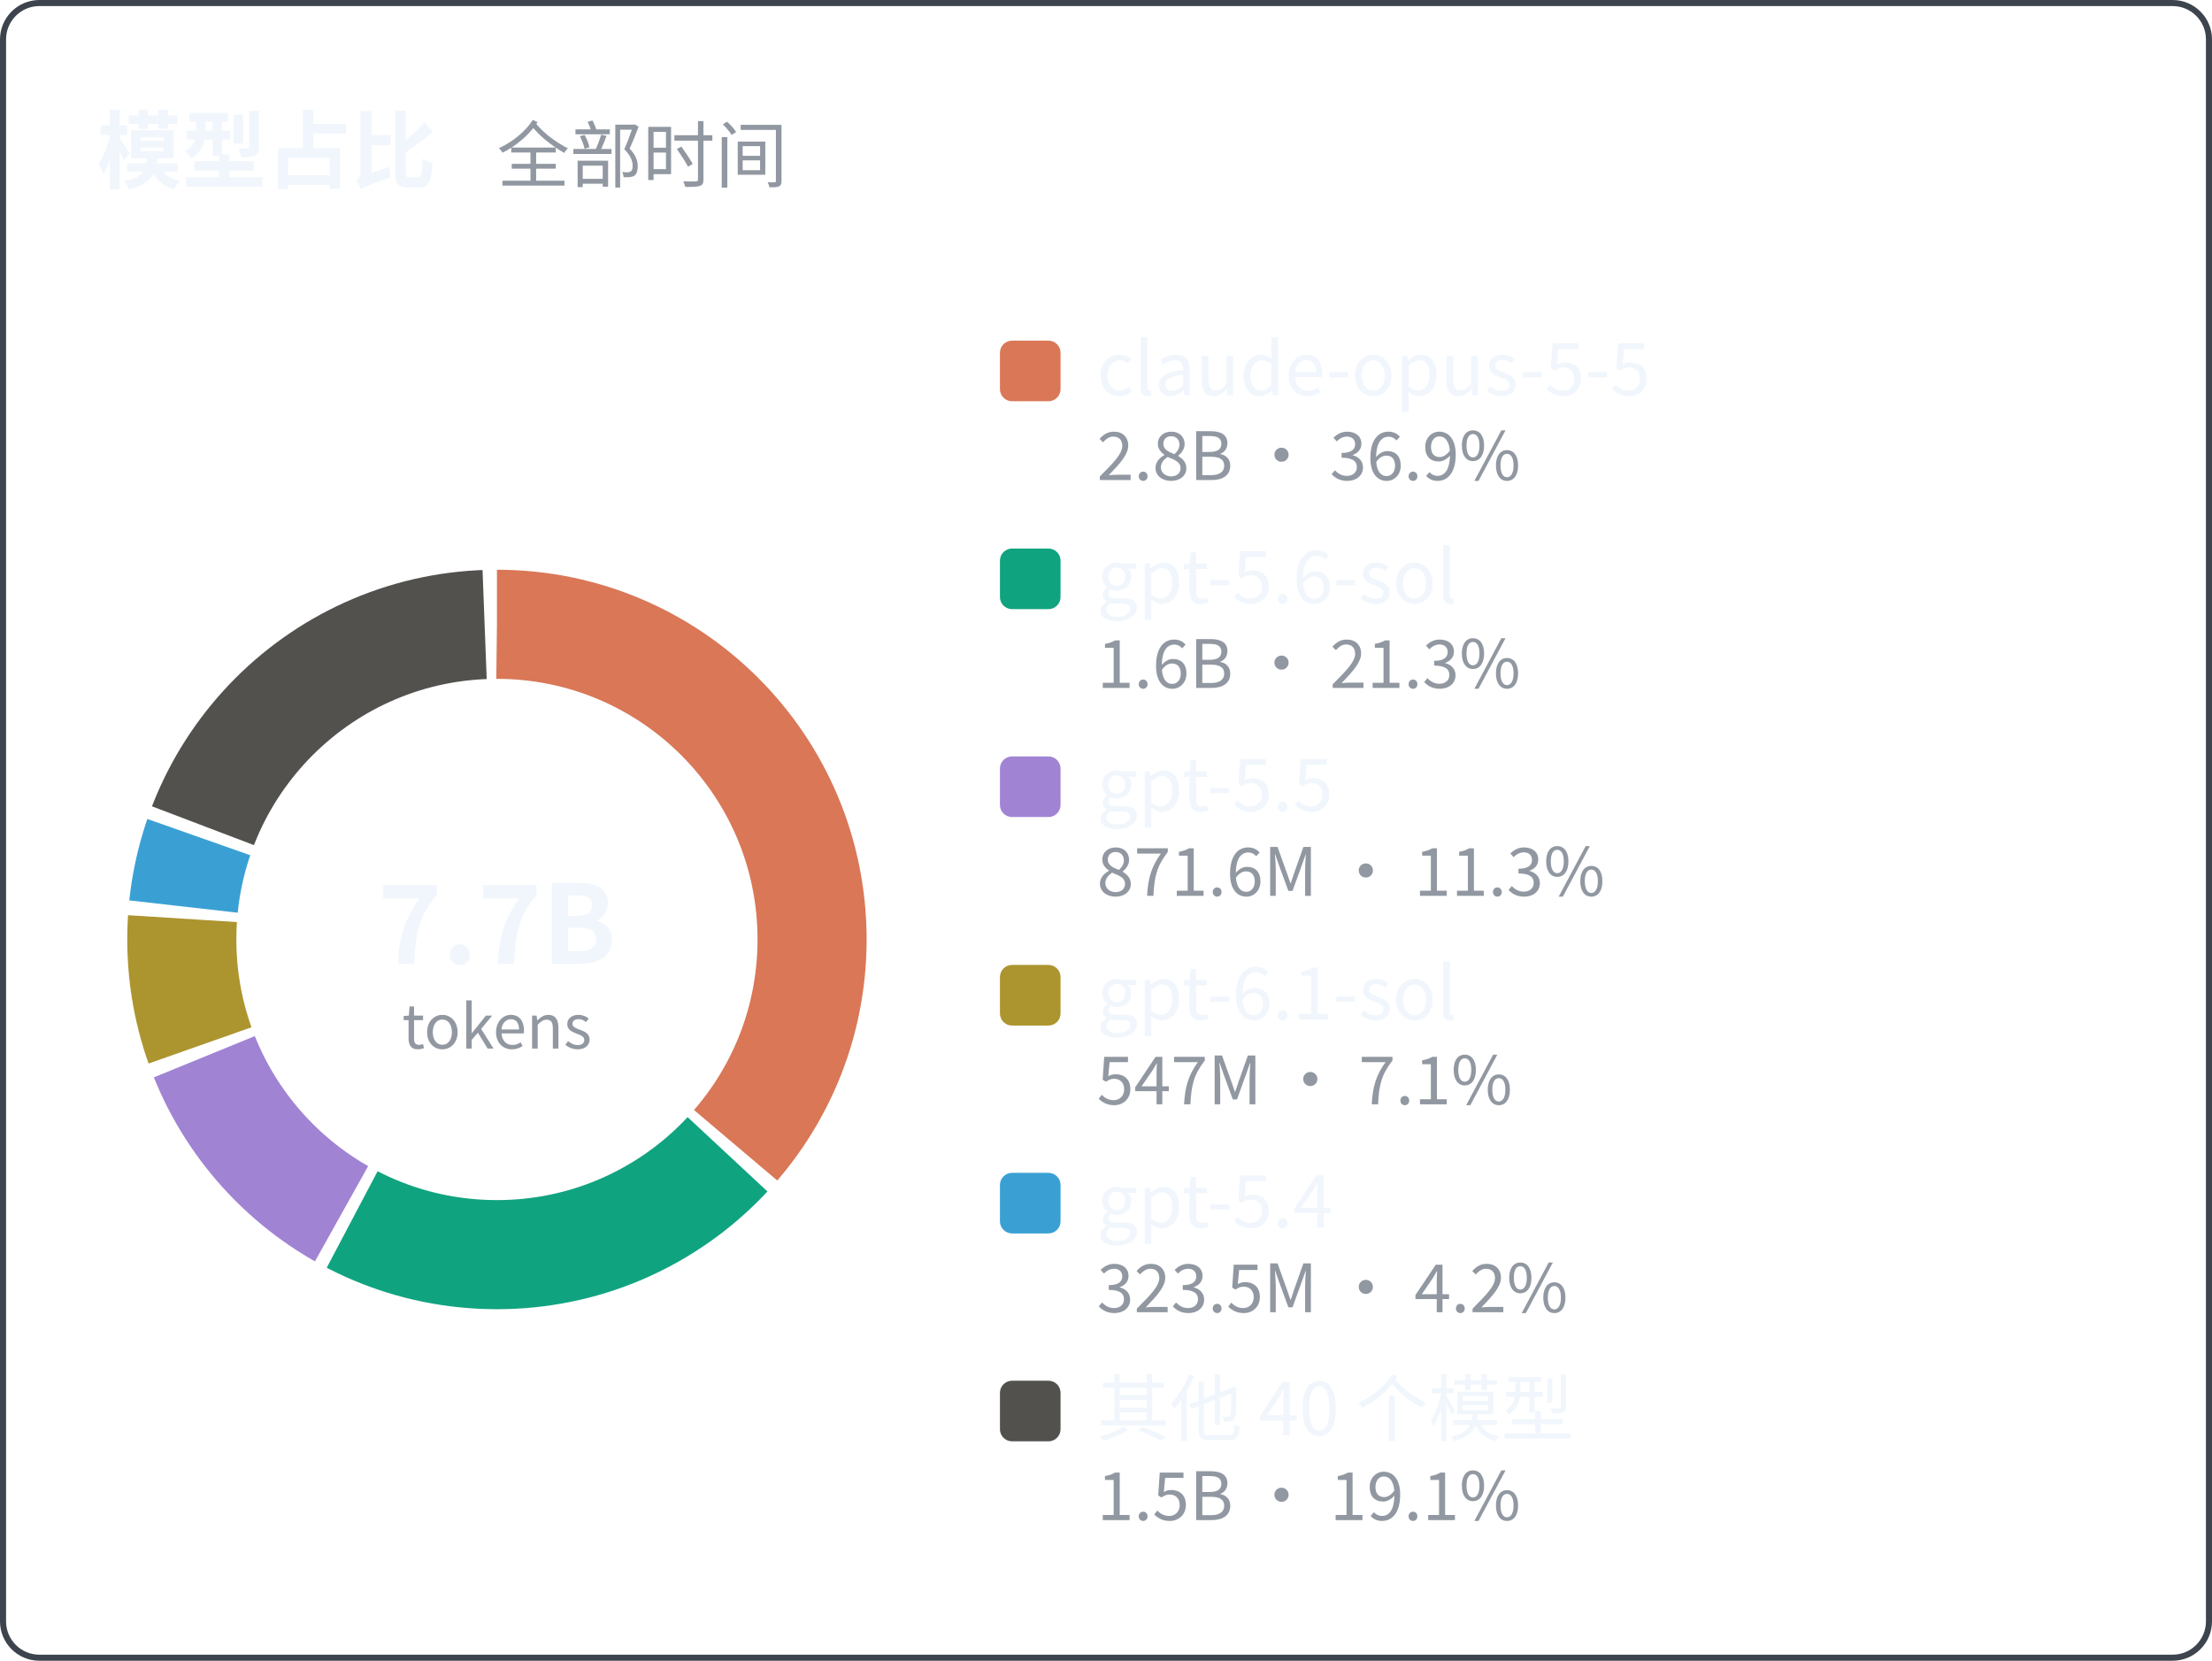
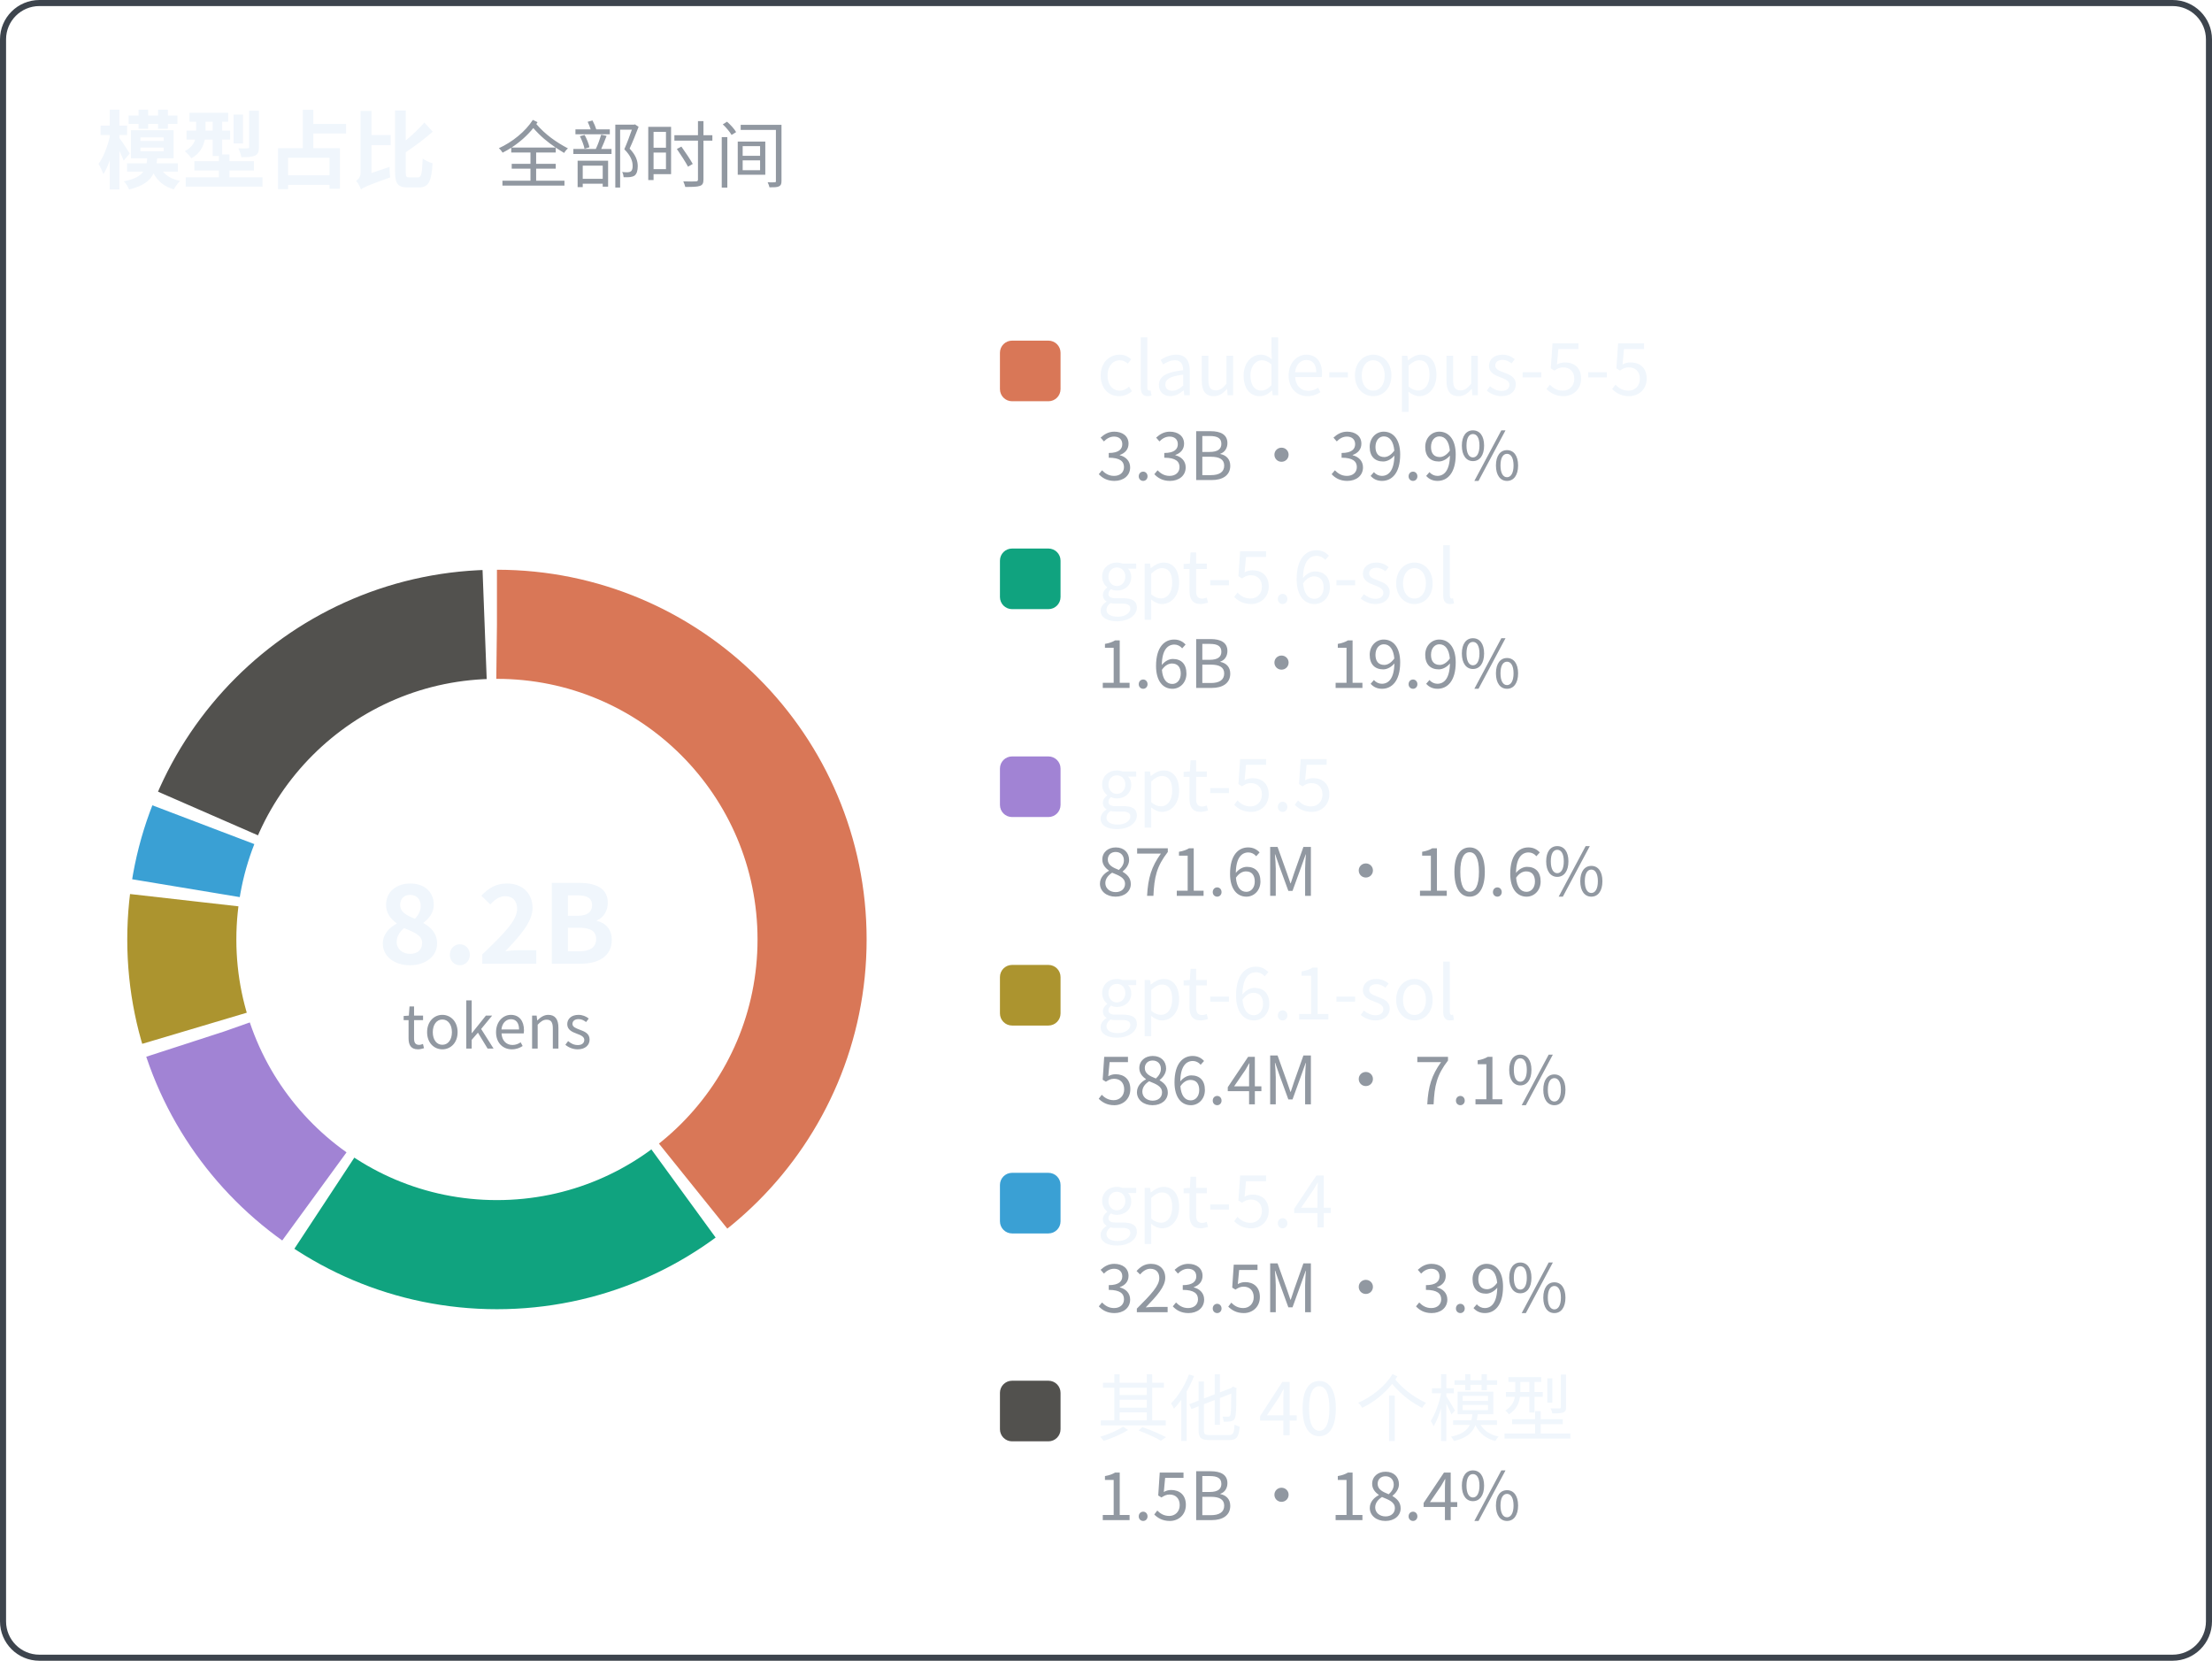
<svg xmlns="http://www.w3.org/2000/svg" width="365" height="274" viewBox="0 0 365 274" font-family="system-ui, -apple-system, 'Segoe UI', 'PingFang SC', 'Microsoft YaHei', 'Noto Sans CJK SC', sans-serif">
  <rect x="0.5" y="0.5" width="364" height="273" rx="6" fill="none" stroke="#3d444d" />
  <text x="16" y="30" font-size="14" font-weight="600" fill="#f0f6fc">模型占比<tspan dx="10" font-size="12" font-weight="400" fill="#9198a1">全部时间</tspan>
  </text>
-   <circle cx="82" cy="155" r="52" fill="none" stroke="#d97757" stroke-width="18" stroke-dasharray="118.69 326.73" stroke-dashoffset="-0.00" transform="rotate(-90 82 155)" />
-   <circle cx="82" cy="155" r="52" fill="none" stroke="#10a37f" stroke-width="18" stroke-dasharray="67.51 326.73" stroke-dashoffset="-120.69" transform="rotate(-90 82 155)" />
-   <circle cx="82" cy="155" r="52" fill="none" stroke="#a183d4" stroke-width="18" stroke-dasharray="35.06 326.73" stroke-dashoffset="-190.19" transform="rotate(-90 82 155)" />
-   <circle cx="82" cy="155" r="52" fill="none" stroke="#ac942f" stroke-width="18" stroke-dasharray="21.26 326.73" stroke-dashoffset="-227.25" transform="rotate(-90 82 155)" />
-   <circle cx="82" cy="155" r="52" fill="none" stroke="#3aa0d4" stroke-width="18" stroke-dasharray="11.76 326.73" stroke-dashoffset="-250.51" transform="rotate(-90 82 155)" />
-   <circle cx="82" cy="155" r="52" fill="none" stroke="#52514e" stroke-width="18" stroke-dasharray="60.46 326.73" stroke-dashoffset="-264.27" transform="rotate(-90 82 155)" />
-   <text x="82" y="159" font-size="18" font-weight="600" text-anchor="middle" fill="#f0f6fc">7.7B</text>
+   <circle cx="82" cy="155" r="52" fill="none" stroke="#d97757" stroke-width="18" stroke-dasharray="128.43 326.73" stroke-dashoffset="-0.00" transform="rotate(-90 82 155)" />
+   <circle cx="82" cy="155" r="52" fill="none" stroke="#10a37f" stroke-width="18" stroke-dasharray="63.09 326.73" stroke-dashoffset="-130.43" transform="rotate(-90 82 155)" />
+   <circle cx="82" cy="155" r="52" fill="none" stroke="#a183d4" stroke-width="18" stroke-dasharray="32.70 326.73" stroke-dashoffset="-195.51" transform="rotate(-90 82 155)" />
+   <circle cx="82" cy="155" r="52" fill="none" stroke="#ac942f" stroke-width="18" stroke-dasharray="21.35 326.73" stroke-dashoffset="-230.22" transform="rotate(-90 82 155)" />
+   <circle cx="82" cy="155" r="52" fill="none" stroke="#3aa0d4" stroke-width="18" stroke-dasharray="10.88 326.73" stroke-dashoffset="-253.57" transform="rotate(-90 82 155)" />
+   <circle cx="82" cy="155" r="52" fill="none" stroke="#52514e" stroke-width="18" stroke-dasharray="58.28 326.73" stroke-dashoffset="-266.45" transform="rotate(-90 82 155)" />
+   <text x="82" y="159" font-size="18" font-weight="600" text-anchor="middle" fill="#f0f6fc">8.2B</text>
  <text x="82" y="173" font-size="10" text-anchor="middle" fill="#9198a1">tokens</text>
  <rect x="165" y="56.2" width="10" height="10" rx="2" fill="#d97757" />
  <text x="181" y="65.2" font-size="12" fill="#f0f6fc">claude-opus-5-5</text>
-   <text x="181" y="79.2" font-size="11" fill="#9198a1">2.8B · 36.9%</text>
+   <text x="181" y="79.2" font-size="11" fill="#9198a1">3.3B · 39.9%</text>
  <rect x="165" y="90.5" width="10" height="10" rx="2" fill="#10a37f" />
  <text x="181" y="99.5" font-size="12" fill="#f0f6fc">gpt-5.6-sol</text>
-   <text x="181" y="113.5" font-size="11" fill="#9198a1">1.6B · 21.3%</text>
+   <text x="181" y="113.5" font-size="11" fill="#9198a1">1.6B · 19.9%</text>
  <rect x="165" y="124.8" width="10" height="10" rx="2" fill="#a183d4" />
  <text x="181" y="133.8" font-size="12" fill="#f0f6fc">gpt-5.5</text>
-   <text x="181" y="147.8" font-size="11" fill="#9198a1">871.6M · 11.3%</text>
+   <text x="181" y="147.8" font-size="11" fill="#9198a1">871.6M · 10.6%</text>
  <rect x="165" y="159.2" width="10" height="10" rx="2" fill="#ac942f" />
  <text x="181" y="168.2" font-size="12" fill="#f0f6fc">gpt-6.1-sol</text>
-   <text x="181" y="182.2" font-size="11" fill="#9198a1">547M · 7.1%</text>
+   <text x="181" y="182.2" font-size="11" fill="#9198a1">586.4M · 7.1%</text>
  <rect x="165" y="193.5" width="10" height="10" rx="2" fill="#3aa0d4" />
  <text x="181" y="202.5" font-size="12" fill="#f0f6fc">gpt-5.4</text>
-   <text x="181" y="216.5" font-size="11" fill="#9198a1">323.5M · 4.2%</text>
+   <text x="181" y="216.5" font-size="11" fill="#9198a1">323.5M · 3.9%</text>
  <rect x="165" y="227.8" width="10" height="10" rx="2" fill="#52514e" />
  <text x="181" y="236.8" font-size="12" fill="#f0f6fc">其他 40 个模型</text>
-   <text x="181" y="250.8" font-size="11" fill="#9198a1">1.5B · 19.1%</text>
+   <text x="181" y="250.8" font-size="11" fill="#9198a1">1.5B · 18.4%</text>
</svg>
